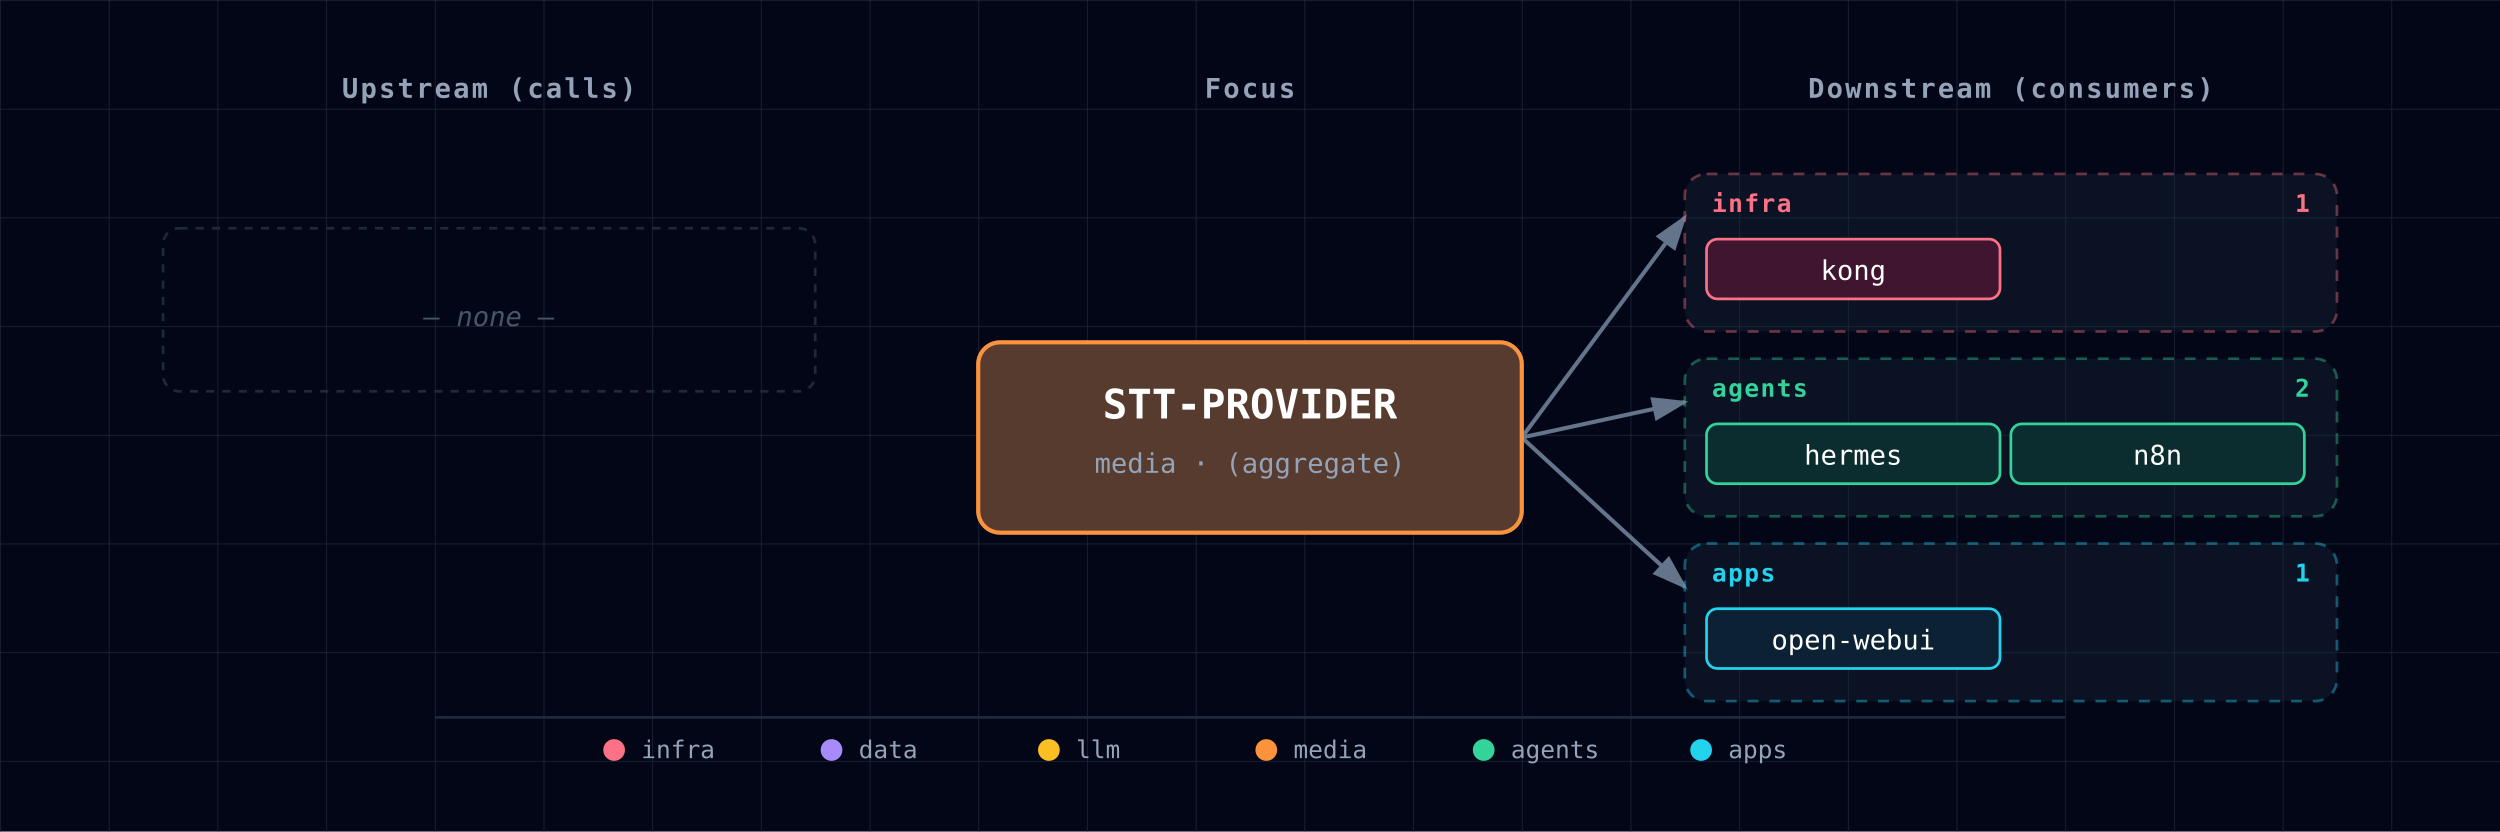
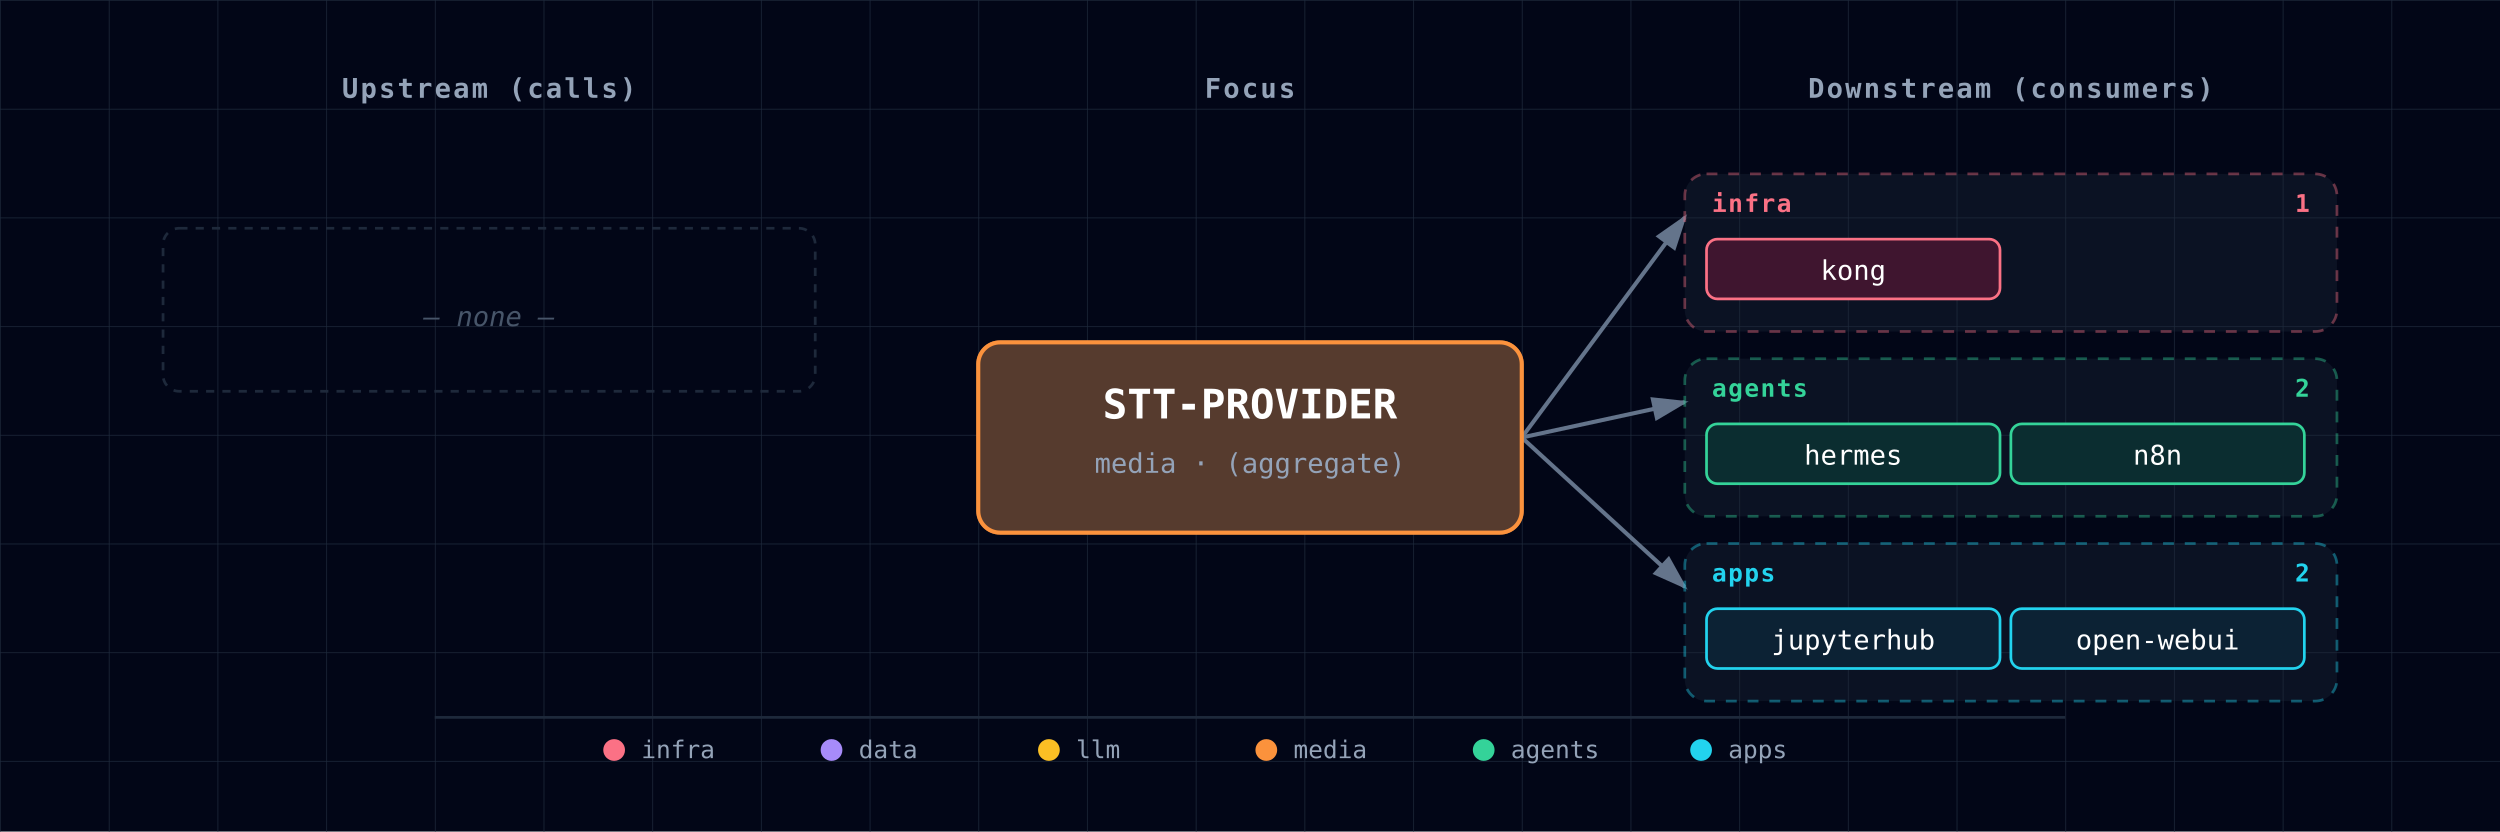
<svg xmlns="http://www.w3.org/2000/svg" viewBox="0 0 920 306" font-family="'JetBrains Mono', 'Fira Code', Menlo, Consolas, monospace">
  <defs>
    <pattern id="grid" width="40" height="40" patternUnits="userSpaceOnUse">
      <path d="M 40 0 L 0 0 0 40" fill="none" stroke="#1e293b" stroke-width="0.5" />
    </pattern>
    <marker id="arrowhead" markerWidth="9" markerHeight="6" refX="8" refY="3" orient="auto">
      <polygon points="0 0, 9 3, 0 6" fill="#64748b" />
    </marker>
    <filter id="focus-glow" x="-50%" y="-50%" width="200%" height="200%">
      <feGaussianBlur in="SourceAlpha" stdDeviation="6" />
      <feFlood flood-color="#fb923c" flood-opacity="0.6" />
      <feComposite in2="SourceAlpha" operator="in" />
      <feMerge>
        <feMergeNode />
        <feMergeNode in="SourceGraphic" />
      </feMerge>
    </filter>
  </defs>
  <rect width="920" height="306" fill="#020617" />
  <rect width="920" height="306" fill="url(#grid)" />
  <text x="180" y="36" fill="#94a3b8" font-size="10" font-weight="600" text-anchor="middle" letter-spacing="0.08em">Upstream (calls)</text>
  <text x="460" y="36" fill="#94a3b8" font-size="10" font-weight="600" text-anchor="middle" letter-spacing="0.08em">Focus</text>
  <text x="740" y="36" fill="#94a3b8" font-size="10" font-weight="600" text-anchor="middle" letter-spacing="0.08em">Downstream (consumers)</text>
  <line x1="560" y1="161" x2="620" y2="80" stroke="#64748b" stroke-width="1.5" marker-end="url(#arrowhead)" />
  <line x1="560" y1="161" x2="620" y2="148" stroke="#64748b" stroke-width="1.5" marker-end="url(#arrowhead)" />
  <line x1="560" y1="161" x2="620" y2="216" stroke="#64748b" stroke-width="1.5" marker-end="url(#arrowhead)" />
  <g>
    <rect x="60" y="84" width="240" height="60" rx="6" fill="none" stroke="#1e293b" stroke-width="1" stroke-dasharray="3,3" />
    <text x="180" y="120" fill="#475569" font-size="10" font-style="italic" text-anchor="middle">— none —</text>
  </g>
  <g>
    <g class="cluster">
      <rect x="620" y="64" width="240" height="58" rx="8" fill="rgba(30,41,59,0.35)" stroke="#fb7185" stroke-width="1" stroke-dasharray="4,4" stroke-opacity="0.4" />
      <text x="630" y="78" fill="#fb7185" font-size="9" font-weight="700" text-anchor="start" style="letter-spacing:0.06em;text-transform:uppercase;">infra</text>
      <text x="850" y="78" fill="#fb7185" font-size="9" font-weight="600" text-anchor="end">1</text>
    </g>
    <g>
      <rect x="628" y="88" width="108" height="22" rx="4" fill="#0f172a" />
      <rect x="628" y="88" width="108" height="22" rx="4" fill="rgba(136, 19, 55, 0.4)" stroke="#fb7185" stroke-width="1" />
      <text x="682" y="103" fill="white" font-size="10" text-anchor="middle">kong</text>
    </g>
    <g class="cluster">
      <rect x="620" y="132" width="240" height="58" rx="8" fill="rgba(30,41,59,0.35)" stroke="#34d399" stroke-width="1" stroke-dasharray="4,4" stroke-opacity="0.4" />
      <text x="630" y="146" fill="#34d399" font-size="9" font-weight="700" text-anchor="start" style="letter-spacing:0.06em;text-transform:uppercase;">agents</text>
      <text x="850" y="146" fill="#34d399" font-size="9" font-weight="600" text-anchor="end">2</text>
    </g>
    <g>
      <rect x="628" y="156" width="108" height="22" rx="4" fill="#0f172a" />
      <rect x="628" y="156" width="108" height="22" rx="4" fill="rgba(6, 78, 59, 0.4)" stroke="#34d399" stroke-width="1" />
      <text x="682" y="171" fill="white" font-size="10" text-anchor="middle">hermes</text>
    </g>
    <g>
      <rect x="740" y="156" width="108" height="22" rx="4" fill="#0f172a" />
      <rect x="740" y="156" width="108" height="22" rx="4" fill="rgba(6, 78, 59, 0.4)" stroke="#34d399" stroke-width="1" />
      <text x="794" y="171" fill="white" font-size="10" text-anchor="middle">n8n</text>
    </g>
    <g class="cluster">
      <rect x="620" y="200" width="240" height="58" rx="8" fill="rgba(30,41,59,0.35)" stroke="#22d3ee" stroke-width="1" stroke-dasharray="4,4" stroke-opacity="0.4" />
      <text x="630" y="214" fill="#22d3ee" font-size="9" font-weight="700" text-anchor="start" style="letter-spacing:0.06em;text-transform:uppercase;">apps</text>
-       <text x="850" y="214" fill="#22d3ee" font-size="9" font-weight="600" text-anchor="end">1</text>
+       <text x="850" y="214" fill="#22d3ee" font-size="9" font-weight="600" text-anchor="end">2</text>
    </g>
    <g>
      <rect x="628" y="224" width="108" height="22" rx="4" fill="#0f172a" />
      <rect x="628" y="224" width="108" height="22" rx="4" fill="rgba(8, 51, 68, 0.4)" stroke="#22d3ee" stroke-width="1" />
-       <text x="682" y="239" fill="white" font-size="10" text-anchor="middle">open-webui</text>
+       <text x="682" y="239" fill="white" font-size="10" text-anchor="middle">jupyterhub</text>
+     </g>
+     <g>
+       <rect x="740" y="224" width="108" height="22" rx="4" fill="#0f172a" />
+       <rect x="740" y="224" width="108" height="22" rx="4" fill="rgba(8, 51, 68, 0.4)" stroke="#22d3ee" stroke-width="1" />
+       <text x="794" y="239" fill="white" font-size="10" text-anchor="middle">open-webui</text>
    </g>
  </g>
  <g class="focus" filter="url(#focus-glow)">
    <rect x="360" y="126" width="200" height="70" rx="8" fill="#0f172a" />
    <rect x="360" y="126" width="200" height="70" rx="8" fill="rgba(251, 146, 60, 0.3)" stroke="#fb923c" stroke-width="1.5" />
    <text x="460" y="154" fill="white" font-size="15" font-weight="700" text-anchor="middle">STT-PROVIDER</text>
    <text x="460" y="174" fill="#94a3b8" font-size="10" text-anchor="middle">media · (aggregate)</text>
  </g>
  <g class="legend">
    <line x1="160" y1="264" x2="760" y2="264" stroke="#1e293b" stroke-width="1" />
    <circle cx="226" cy="276" r="4" fill="#fb7185" />
    <text x="236" y="279" fill="#94a3b8" font-size="9" font-weight="400" text-anchor="start">infra</text>
    <circle cx="306" cy="276" r="4" fill="#a78bfa" />
    <text x="316" y="279" fill="#94a3b8" font-size="9" font-weight="400" text-anchor="start">data</text>
    <circle cx="386" cy="276" r="4" fill="#fbbf24" />
    <text x="396" y="279" fill="#94a3b8" font-size="9" font-weight="400" text-anchor="start">llm</text>
    <circle cx="466" cy="276" r="4" fill="#fb923c" />
    <text x="476" y="279" fill="#94a3b8" font-size="9" font-weight="400" text-anchor="start">media</text>
    <circle cx="546" cy="276" r="4" fill="#34d399" />
    <text x="556" y="279" fill="#94a3b8" font-size="9" font-weight="400" text-anchor="start">agents</text>
    <circle cx="626" cy="276" r="4" fill="#22d3ee" />
    <text x="636" y="279" fill="#94a3b8" font-size="9" font-weight="400" text-anchor="start">apps</text>
  </g>
</svg>
